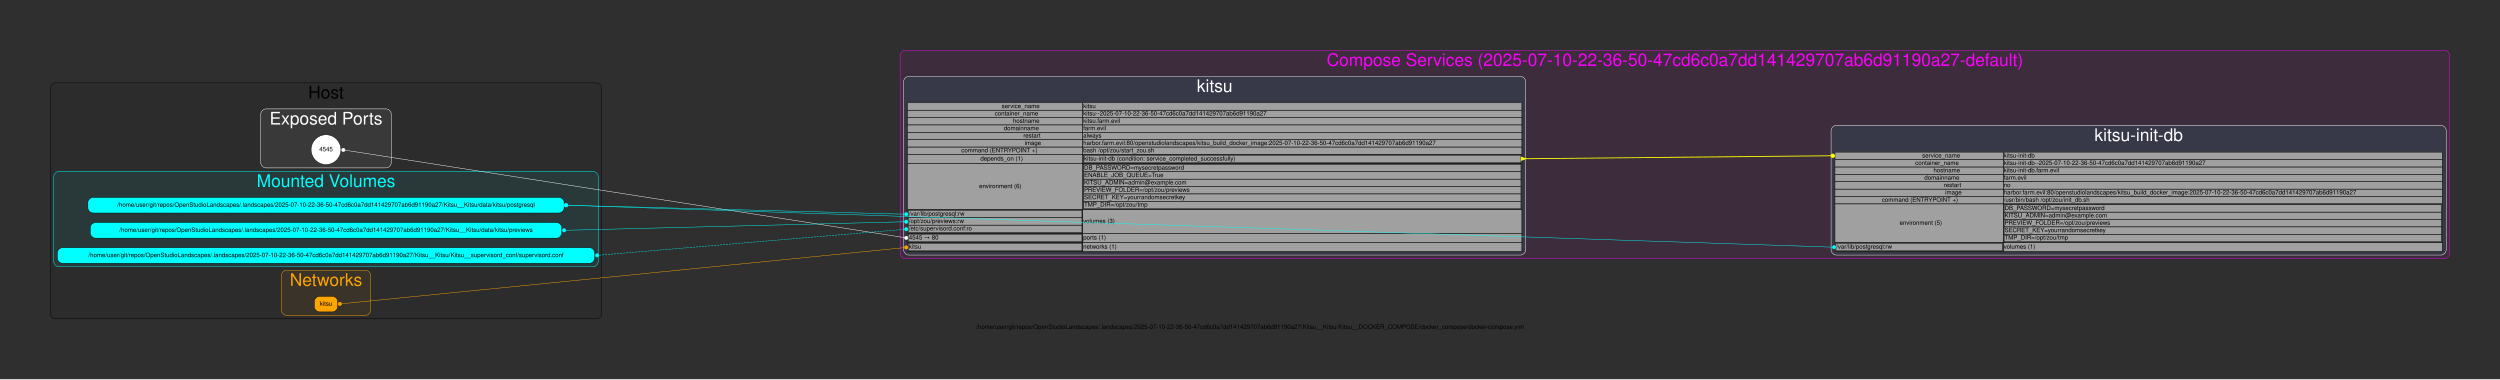
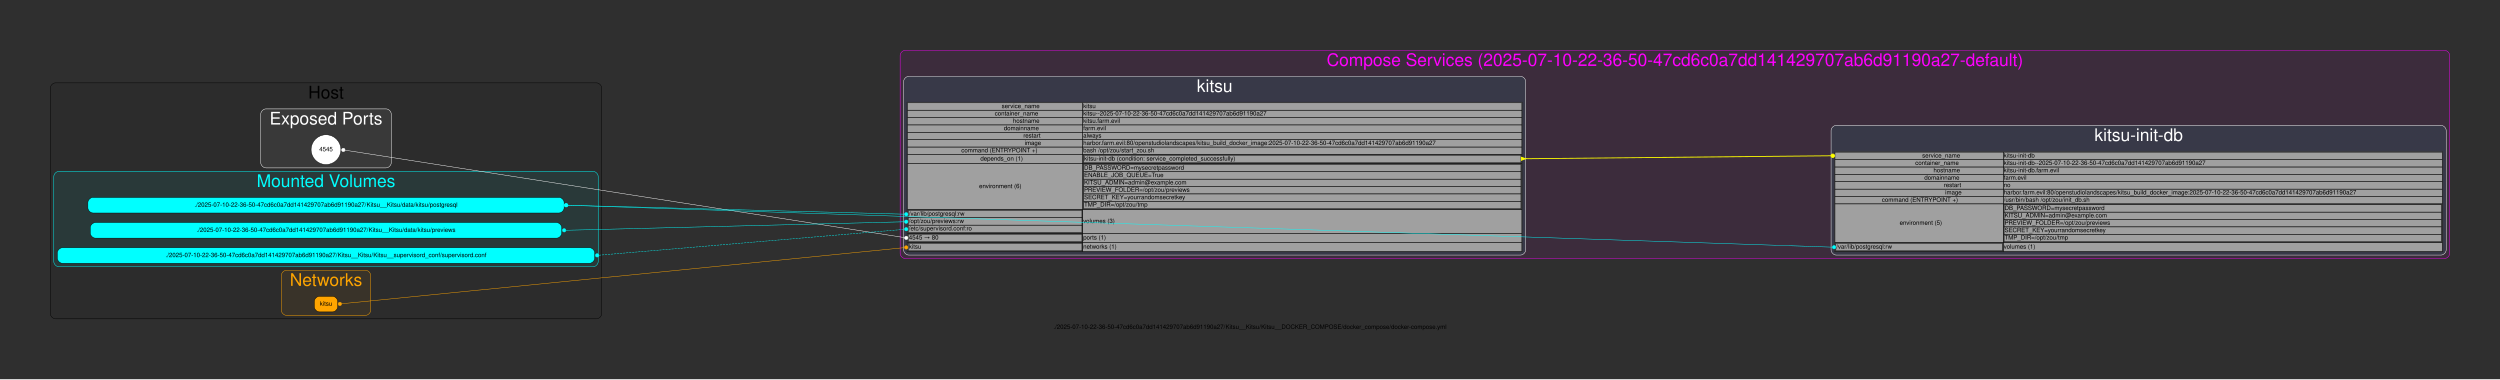
<svg xmlns="http://www.w3.org/2000/svg" width="5763pt" height="874pt" viewBox="0.00 0.00 5763.00 874.00">
  <g id="graph0" class="graph" transform="scale(1 1) rotate(0) translate(108 766)">
    <polygon fill="#2f2f2f" stroke="transparent" points="-108,108 -108,-766 5655,-766 5655,108 -108,108" />
-     <text text-anchor="middle" x="2773.5" y="-7.8" font-family="Helvetica,sans-Serif" font-size="14.00">/home/user/git/repos/OpenStudioLandscapes/.landscapes/2025-07-10-22-36-50-47cd6c0a7dd141429707ab6d91190a27/Kitsu__Kitsu/Kitsu__DOCKER_COMPOSE/docker_compose/docker-compose.yml</text>
+     <text text-anchor="middle" x="2773.5" y="-7.8" font-family="Helvetica,sans-Serif" font-size="14.00">./2025-07-10-22-36-50-47cd6c0a7dd141429707ab6d91190a27/Kitsu__Kitsu/Kitsu__DOCKER_COMPOSE/docker_compose/docker-compose.yml</text>
    <g id="clust1" class="cluster">
      <path fill="#ff00ff" fill-opacity="0.063" stroke="#ff00ff" d="M1979,-170C1979,-170 5527,-170 5527,-170 5533,-170 5539,-176 5539,-182 5539,-182 5539,-638 5539,-638 5539,-644 5533,-650 5527,-650 5527,-650 1979,-650 1979,-650 1973,-650 1967,-644 1967,-638 1967,-638 1967,-182 1967,-182 1967,-176 1973,-170 1979,-170" />
      <text text-anchor="middle" x="3753" y="-614" font-family="Helvetica,sans-Serif" font-size="40.00" fill="#ff00ff">Compose Services (2025-07-10-22-36-50-47cd6c0a7dd141429707ab6d91190a27-default)</text>
    </g>
    <g id="clust2" class="cluster">
      <path fill="#00ffff" fill-opacity="0.063" stroke="white" d="M1987,-178C1987,-178 3397,-178 3397,-178 3403,-178 3409,-184 3409,-190 3409,-190 3409,-578 3409,-578 3409,-584 3403,-590 3397,-590 3397,-590 1987,-590 1987,-590 1981,-590 1975,-584 1975,-578 1975,-578 1975,-190 1975,-190 1975,-184 1981,-178 1987,-178" />
      <text text-anchor="middle" x="2692" y="-554" font-family="Helvetica,sans-Serif" font-size="40.00" fill="white">kitsu</text>
    </g>
    <g id="clust3" class="cluster">
      <path fill="#00ffff" fill-opacity="0.063" stroke="white" d="M4125,-178C4125,-178 5519,-178 5519,-178 5525,-178 5531,-184 5531,-190 5531,-190 5531,-465 5531,-465 5531,-471 5525,-477 5519,-477 5519,-477 4125,-477 4125,-477 4119,-477 4113,-471 4113,-465 4113,-465 4113,-190 4113,-190 4113,-184 4119,-178 4125,-178" />
      <text text-anchor="middle" x="4822" y="-441" font-family="Helvetica,sans-Serif" font-size="40.00" fill="white">kitsu-init-db</text>
    </g>
    <g id="clust4" class="cluster">
      <path fill="#000000" fill-opacity="0.063" stroke="#000000" d="M20,-31C20,-31 1267,-31 1267,-31 1273,-31 1279,-37 1279,-43 1279,-43 1279,-563 1279,-563 1279,-569 1273,-575 1267,-575 1267,-575 20,-575 20,-575 14,-575 8,-569 8,-563 8,-563 8,-43 8,-43 8,-37 14,-31 20,-31" />
      <text text-anchor="middle" x="643.5" y="-539" font-family="Helvetica,sans-Serif" font-size="40.00" fill="#000000">Host</text>
    </g>
    <g id="clust5" class="cluster">
      <path fill="#ffffff" fill-opacity="0.063" stroke="#ffffff" d="M505.05,-379C505.05,-379 781.95,-379 781.95,-379 787.95,-379 793.95,-385 793.95,-391 793.95,-391 793.95,-503 793.95,-503 793.95,-509 787.95,-515 781.95,-515 781.95,-515 505.05,-515 505.05,-515 499.05,-515 493.05,-509 493.05,-503 493.05,-503 493.05,-391 493.05,-391 493.05,-385 499.05,-379 505.05,-379" />
      <text text-anchor="middle" x="643.5" y="-479" font-family="Helvetica,sans-Serif" font-size="40.00" fill="#ffffff">Exposed Ports</text>
    </g>
    <g id="clust6" class="cluster">
      <path fill="#00ffff" fill-opacity="0.063" stroke="#00ffff" d="M28,-151C28,-151 1259,-151 1259,-151 1265,-151 1271,-157 1271,-163 1271,-163 1271,-359 1271,-359 1271,-365 1265,-371 1259,-371 1259,-371 28,-371 28,-371 22,-371 16,-365 16,-359 16,-359 16,-163 16,-163 16,-157 22,-151 28,-151" />
      <text text-anchor="middle" x="643.5" y="-335" font-family="Helvetica,sans-Serif" font-size="40.00" fill="#00ffff">Mounted Volumes</text>
    </g>
    <g id="clust7" class="cluster">
      <path fill="#ffa500" fill-opacity="0.063" stroke="#ffa500" d="M552.5,-39C552.5,-39 734.5,-39 734.5,-39 740.5,-39 746.5,-45 746.5,-51 746.5,-51 746.5,-131 746.5,-131 746.5,-137 740.5,-143 734.5,-143 734.5,-143 552.5,-143 552.5,-143 546.5,-143 540.5,-137 540.5,-131 540.5,-131 540.5,-51 540.5,-51 540.5,-45 546.5,-39 552.5,-39" />
      <text text-anchor="middle" x="643.5" y="-107" font-family="Helvetica,sans-Serif" font-size="40.00" fill="#ffa500">Networks</text>
    </g>
    <g id="node1" class="node">
      <polygon fill="#a0a0a0" stroke="transparent" points="3401,-530.5 1983,-530.5 1983,-185.5 3401,-185.5 3401,-530.5" />
      <polygon fill="none" stroke="#0a0a0a" points="1984,-512 1984,-529 2388,-529 2388,-512 1984,-512" />
      <text text-anchor="start" x="2201" y="-516.8" font-family="Helvetica,sans-Serif" font-size="14.00">            service_name        </text>
      <polygon fill="none" stroke="#0a0a0a" points="2388,-512 2388,-529 3400,-529 3400,-512 2388,-512" />
      <text text-anchor="start" x="2389" y="-516.8" font-family="Helvetica,sans-Serif" font-size="14.00">            kitsu        </text>
      <polygon fill="none" stroke="#0a0a0a" points="1984,-495 1984,-512 2388,-512 2388,-495 1984,-495" />
      <text text-anchor="start" x="2185" y="-499.8" font-family="Helvetica,sans-Serif" font-size="14.00">            container_name        </text>
      <polygon fill="none" stroke="#0a0a0a" points="2388,-495 2388,-512 3400,-512 3400,-495 2388,-495" />
      <text text-anchor="start" x="2389" y="-499.8" font-family="Helvetica,sans-Serif" font-size="14.00">            kitsu--2025-07-10-22-36-50-47cd6c0a7dd141429707ab6d91190a27        </text>
      <polygon fill="none" stroke="#0a0a0a" points="1984,-478 1984,-495 2388,-495 2388,-478 1984,-478" />
      <text text-anchor="start" x="2227" y="-482.8" font-family="Helvetica,sans-Serif" font-size="14.00">            hostname        </text>
      <polygon fill="none" stroke="#0a0a0a" points="2388,-478 2388,-495 3400,-495 3400,-478 2388,-478" />
      <text text-anchor="start" x="2389" y="-482.8" font-family="Helvetica,sans-Serif" font-size="14.00">            kitsu.farm.evil        </text>
      <polygon fill="none" stroke="#0a0a0a" points="1984,-461 1984,-478 2388,-478 2388,-461 1984,-461" />
      <text text-anchor="start" x="2206" y="-465.8" font-family="Helvetica,sans-Serif" font-size="14.00">            domainname        </text>
      <polygon fill="none" stroke="#0a0a0a" points="2388,-461 2388,-478 3400,-478 3400,-461 2388,-461" />
      <text text-anchor="start" x="2389" y="-465.8" font-family="Helvetica,sans-Serif" font-size="14.00">            farm.evil        </text>
      <polygon fill="none" stroke="#0a0a0a" points="1984,-444 1984,-461 2388,-461 2388,-444 1984,-444" />
      <text text-anchor="start" x="2251" y="-448.8" font-family="Helvetica,sans-Serif" font-size="14.00">            restart        </text>
      <polygon fill="none" stroke="#0a0a0a" points="2388,-444 2388,-461 3400,-461 3400,-444 2388,-444" />
      <text text-anchor="start" x="2389" y="-448.8" font-family="Helvetica,sans-Serif" font-size="14.00">            always        </text>
      <polygon fill="none" stroke="#0a0a0a" points="1984,-427 1984,-444 2388,-444 2388,-427 1984,-427" />
      <text text-anchor="start" x="2254" y="-431.8" font-family="Helvetica,sans-Serif" font-size="14.00">            image        </text>
      <polygon fill="none" stroke="#0a0a0a" points="2388,-427 2388,-444 3400,-444 3400,-427 2388,-427" />
      <text text-anchor="start" x="2389" y="-431.8" font-family="Helvetica,sans-Serif" font-size="14.00">            harbor.farm.evil:80/openstudiolandscapes/kitsu_build_docker_image:2025-07-10-22-36-50-47cd6c0a7dd141429707ab6d91190a27        </text>
      <polygon fill="none" stroke="#0a0a0a" points="1984,-410 1984,-427 2388,-427 2388,-410 1984,-410" />
      <text text-anchor="start" x="2108" y="-414.8" font-family="Helvetica,sans-Serif" font-size="14.00">            command (ENTRYPOINT +)        </text>
      <polygon fill="none" stroke="#0a0a0a" points="2388,-410 2388,-427 3400,-427 3400,-410 2388,-410" />
      <text text-anchor="start" x="2389" y="-414.8" font-family="Helvetica,sans-Serif" font-size="14.00">            bash /opt/zou/start_zou.sh        </text>
      <polygon fill="none" stroke="#0a0a0a" points="1984,-389 1984,-410 2388,-410 2388,-389 1984,-389" />
      <text text-anchor="start" x="2152" y="-395.8" font-family="Helvetica,sans-Serif" font-size="14.00">                depends_on (1)            </text>
      <polygon fill="none" stroke="#0a0a0a" points="2388,-389 2388,-410 3400,-410 3400,-389 2388,-389" />
      <polygon fill="none" stroke="#0a0a0a" points="2390,-391 2390,-408 3398,-408 3398,-391 2390,-391" />
      <text text-anchor="start" x="2391" y="-395.8" font-family="Helvetica,sans-Serif" font-size="14.00">                            kitsu-init-db (condition: service_completed_successfully)                        </text>
      <polygon fill="none" stroke="#0a0a0a" points="2389,-390 2389,-409 3399,-409 3399,-390 2389,-390" />
      <polygon fill="none" stroke="#0a0a0a" points="1984,-283 1984,-389 2388,-389 2388,-283 1984,-283" />
      <text text-anchor="start" x="2149" y="-332.3" font-family="Helvetica,sans-Serif" font-size="14.00">                environment (6)            </text>
      <polygon fill="none" stroke="#0a0a0a" points="2388,-283 2388,-389 3400,-389 3400,-283 2388,-283" />
      <polygon fill="none" stroke="#0a0a0a" points="2390,-370 2390,-387 3398,-387 3398,-370 2390,-370" />
      <text text-anchor="start" x="2391" y="-374.8" font-family="Helvetica,sans-Serif" font-size="14.00">                            DB_PASSWORD=mysecretpassword                        </text>
      <polygon fill="none" stroke="#0a0a0a" points="2390,-353 2390,-370 3398,-370 3398,-353 2390,-353" />
      <text text-anchor="start" x="2391" y="-357.8" font-family="Helvetica,sans-Serif" font-size="14.00">                            ENABLE_JOB_QUEUE=True                        </text>
      <polygon fill="none" stroke="#0a0a0a" points="2390,-336 2390,-353 3398,-353 3398,-336 2390,-336" />
      <text text-anchor="start" x="2391" y="-340.8" font-family="Helvetica,sans-Serif" font-size="14.00">                            KITSU_ADMIN=admin@example.com                        </text>
      <polygon fill="none" stroke="#0a0a0a" points="2390,-319 2390,-336 3398,-336 3398,-319 2390,-319" />
      <text text-anchor="start" x="2391" y="-323.8" font-family="Helvetica,sans-Serif" font-size="14.00">                            PREVIEW_FOLDER=/opt/zou/previews                        </text>
      <polygon fill="none" stroke="#0a0a0a" points="2390,-302 2390,-319 3398,-319 3398,-302 2390,-302" />
      <text text-anchor="start" x="2391" y="-306.8" font-family="Helvetica,sans-Serif" font-size="14.00">                            SECRET_KEY=yourrandomsecretkey                        </text>
      <polygon fill="none" stroke="#0a0a0a" points="2390,-285 2390,-302 3398,-302 3398,-285 2390,-285" />
      <text text-anchor="start" x="2391" y="-289.8" font-family="Helvetica,sans-Serif" font-size="14.00">                            TMP_DIR=/opt/zou/tmp                        </text>
      <polygon fill="none" stroke="#0a0a0a" points="2389,-284 2389,-388 3399,-388 3399,-284 2389,-284" />
      <polygon fill="none" stroke="#0a0a0a" points="1984,-228 1984,-283 2388,-283 2388,-228 1984,-228" />
      <polygon fill="none" stroke="#0a0a0a" points="1986,-264 1986,-281 2386,-281 2386,-264 1986,-264" />
      <text text-anchor="start" x="1987" y="-268.8" font-family="Helvetica,sans-Serif" font-size="14.00">                            /var/lib/postgresql:rw                        </text>
      <polygon fill="none" stroke="#0a0a0a" points="1986,-247 1986,-264 2386,-264 2386,-247 1986,-247" />
      <text text-anchor="start" x="1987" y="-251.8" font-family="Helvetica,sans-Serif" font-size="14.00">                            /opt/zou/previews:rw                        </text>
      <polygon fill="none" stroke="#0a0a0a" points="1986,-230 1986,-247 2386,-247 2386,-230 1986,-230" />
      <text text-anchor="start" x="1987" y="-234.8" font-family="Helvetica,sans-Serif" font-size="14.00">                            /etc/supervisord.conf:ro                        </text>
      <polygon fill="none" stroke="#0a0a0a" points="1985,-229 1985,-282 2387,-282 2387,-229 1985,-229" />
      <polygon fill="none" stroke="#0a0a0a" points="2388,-228 2388,-283 3400,-283 3400,-228 2388,-228" />
      <text text-anchor="start" x="2389" y="-251.8" font-family="Helvetica,sans-Serif" font-size="14.00">                volumes (3)            </text>
      <polygon fill="none" stroke="#0a0a0a" points="1984,-207 1984,-228 2388,-228 2388,-207 1984,-207" />
      <polygon fill="none" stroke="#0a0a0a" points="1986,-209 1986,-226 2386,-226 2386,-209 1986,-209" />
      <text text-anchor="start" x="1987" y="-213.8" font-family="Helvetica,sans-Serif" font-size="14.00">                            4545 → 80                        </text>
      <polygon fill="none" stroke="#0a0a0a" points="1985,-208 1985,-227 2387,-227 2387,-208 1985,-208" />
      <polygon fill="none" stroke="#0a0a0a" points="2388,-207 2388,-228 3400,-228 3400,-207 2388,-207" />
      <text text-anchor="start" x="2389" y="-213.8" font-family="Helvetica,sans-Serif" font-size="14.00">                ports (1)            </text>
      <polygon fill="none" stroke="#0a0a0a" points="1984,-186 1984,-207 2388,-207 2388,-186 1984,-186" />
      <polygon fill="none" stroke="#0a0a0a" points="1986,-188 1986,-205 2386,-205 2386,-188 1986,-188" />
      <text text-anchor="start" x="1987" y="-192.8" font-family="Helvetica,sans-Serif" font-size="14.00">                            kitsu                        </text>
      <polygon fill="none" stroke="#0a0a0a" points="1985,-187 1985,-206 2387,-206 2387,-187 1985,-187" />
      <polygon fill="none" stroke="#0a0a0a" points="2388,-186 2388,-207 3400,-207 3400,-186 2388,-186" />
      <text text-anchor="start" x="2389" y="-192.8" font-family="Helvetica,sans-Serif" font-size="14.00">                networks (1)            </text>
      <polygon fill="none" stroke="#0a0a0a" points="1983,-185.5 1983,-530.5 3401,-530.5 3401,-185.5 1983,-185.5" />
    </g>
    <g id="node2" class="node">
      <polygon fill="#a0a0a0" stroke="transparent" points="5523,-416.5 4121,-416.5 4121,-185.5 5523,-185.5 5523,-416.5" />
      <polygon fill="none" stroke="#0a0a0a" points="4122,-398 4122,-415 4510,-415 4510,-398 4122,-398" />
      <text text-anchor="start" x="4323" y="-402.8" font-family="Helvetica,sans-Serif" font-size="14.00">            service_name        </text>
      <polygon fill="none" stroke="#0a0a0a" points="4510,-398 4510,-415 5522,-415 5522,-398 4510,-398" />
      <text text-anchor="start" x="4511" y="-402.8" font-family="Helvetica,sans-Serif" font-size="14.00">            kitsu-init-db        </text>
      <polygon fill="none" stroke="#0a0a0a" points="4122,-381 4122,-398 4510,-398 4510,-381 4122,-381" />
      <text text-anchor="start" x="4307" y="-385.8" font-family="Helvetica,sans-Serif" font-size="14.00">            container_name        </text>
      <polygon fill="none" stroke="#0a0a0a" points="4510,-381 4510,-398 5522,-398 5522,-381 4510,-381" />
      <text text-anchor="start" x="4511" y="-385.8" font-family="Helvetica,sans-Serif" font-size="14.00">            kitsu-init-db--2025-07-10-22-36-50-47cd6c0a7dd141429707ab6d91190a27        </text>
      <polygon fill="none" stroke="#0a0a0a" points="4122,-364 4122,-381 4510,-381 4510,-364 4122,-364" />
      <text text-anchor="start" x="4349" y="-368.8" font-family="Helvetica,sans-Serif" font-size="14.00">            hostname        </text>
      <polygon fill="none" stroke="#0a0a0a" points="4510,-364 4510,-381 5522,-381 5522,-364 4510,-364" />
      <text text-anchor="start" x="4511" y="-368.8" font-family="Helvetica,sans-Serif" font-size="14.00">            kitsu-init-db.farm.evil        </text>
      <polygon fill="none" stroke="#0a0a0a" points="4122,-347 4122,-364 4510,-364 4510,-347 4122,-347" />
      <text text-anchor="start" x="4328" y="-351.8" font-family="Helvetica,sans-Serif" font-size="14.00">            domainname        </text>
      <polygon fill="none" stroke="#0a0a0a" points="4510,-347 4510,-364 5522,-364 5522,-347 4510,-347" />
      <text text-anchor="start" x="4511" y="-351.8" font-family="Helvetica,sans-Serif" font-size="14.00">            farm.evil        </text>
      <polygon fill="none" stroke="#0a0a0a" points="4122,-330 4122,-347 4510,-347 4510,-330 4122,-330" />
      <text text-anchor="start" x="4373" y="-334.8" font-family="Helvetica,sans-Serif" font-size="14.00">            restart        </text>
      <polygon fill="none" stroke="#0a0a0a" points="4510,-330 4510,-347 5522,-347 5522,-330 4510,-330" />
      <text text-anchor="start" x="4511" y="-334.8" font-family="Helvetica,sans-Serif" font-size="14.00">            no        </text>
      <polygon fill="none" stroke="#0a0a0a" points="4122,-313 4122,-330 4510,-330 4510,-313 4122,-313" />
      <text text-anchor="start" x="4376" y="-317.8" font-family="Helvetica,sans-Serif" font-size="14.00">            image        </text>
      <polygon fill="none" stroke="#0a0a0a" points="4510,-313 4510,-330 5522,-330 5522,-313 4510,-313" />
      <text text-anchor="start" x="4511" y="-317.8" font-family="Helvetica,sans-Serif" font-size="14.00">            harbor.farm.evil:80/openstudiolandscapes/kitsu_build_docker_image:2025-07-10-22-36-50-47cd6c0a7dd141429707ab6d91190a27        </text>
      <polygon fill="none" stroke="#0a0a0a" points="4122,-296 4122,-313 4510,-313 4510,-296 4122,-296" />
      <text text-anchor="start" x="4230" y="-300.8" font-family="Helvetica,sans-Serif" font-size="14.00">            command (ENTRYPOINT +)        </text>
      <polygon fill="none" stroke="#0a0a0a" points="4510,-296 4510,-313 5522,-313 5522,-296 4510,-296" />
      <text text-anchor="start" x="4511" y="-300.8" font-family="Helvetica,sans-Serif" font-size="14.00">            /usr/bin/bash /opt/zou/init_db.sh        </text>
      <polygon fill="none" stroke="#0a0a0a" points="4122,-207 4122,-296 4510,-296 4510,-207 4122,-207" />
      <text text-anchor="start" x="4271" y="-247.8" font-family="Helvetica,sans-Serif" font-size="14.00">                environment (5)            </text>
      <polygon fill="none" stroke="#0a0a0a" points="4510,-207 4510,-296 5522,-296 5522,-207 4510,-207" />
      <polygon fill="none" stroke="#0a0a0a" points="4512,-277 4512,-294 5520,-294 5520,-277 4512,-277" />
      <text text-anchor="start" x="4513" y="-281.8" font-family="Helvetica,sans-Serif" font-size="14.00">                            DB_PASSWORD=mysecretpassword                        </text>
      <polygon fill="none" stroke="#0a0a0a" points="4512,-260 4512,-277 5520,-277 5520,-260 4512,-260" />
      <text text-anchor="start" x="4513" y="-264.8" font-family="Helvetica,sans-Serif" font-size="14.00">                            KITSU_ADMIN=admin@example.com                        </text>
      <polygon fill="none" stroke="#0a0a0a" points="4512,-243 4512,-260 5520,-260 5520,-243 4512,-243" />
      <text text-anchor="start" x="4513" y="-247.8" font-family="Helvetica,sans-Serif" font-size="14.00">                            PREVIEW_FOLDER=/opt/zou/previews                        </text>
      <polygon fill="none" stroke="#0a0a0a" points="4512,-226 4512,-243 5520,-243 5520,-226 4512,-226" />
      <text text-anchor="start" x="4513" y="-230.8" font-family="Helvetica,sans-Serif" font-size="14.00">                            SECRET_KEY=yourrandomsecretkey                        </text>
      <polygon fill="none" stroke="#0a0a0a" points="4512,-209 4512,-226 5520,-226 5520,-209 4512,-209" />
      <text text-anchor="start" x="4513" y="-213.8" font-family="Helvetica,sans-Serif" font-size="14.00">                            TMP_DIR=/opt/zou/tmp                        </text>
      <polygon fill="none" stroke="#0a0a0a" points="4511,-208 4511,-295 5521,-295 5521,-208 4511,-208" />
      <polygon fill="none" stroke="#0a0a0a" points="4122,-186 4122,-207 4510,-207 4510,-186 4122,-186" />
      <polygon fill="none" stroke="#0a0a0a" points="4124,-188 4124,-205 4508,-205 4508,-188 4124,-188" />
      <text text-anchor="start" x="4125" y="-192.8" font-family="Helvetica,sans-Serif" font-size="14.00">                            /var/lib/postgresql:rw                        </text>
      <polygon fill="none" stroke="#0a0a0a" points="4123,-187 4123,-206 4509,-206 4509,-187 4123,-187" />
      <polygon fill="none" stroke="#0a0a0a" points="4510,-186 4510,-207 5522,-207 5522,-186 4510,-186" />
      <text text-anchor="start" x="4511" y="-192.8" font-family="Helvetica,sans-Serif" font-size="14.00">                volumes (1)            </text>
      <polygon fill="none" stroke="#0a0a0a" points="4121,-185.5 4121,-416.5 5523,-416.5 5523,-185.5 4121,-185.5" />
    </g>
    <g id="edge1" class="edge">
      <path fill="none" stroke="yellow" stroke-width="2" d="M3409.21,-400.1C3490.96,-400.89 4038.19,-406.2 4112.62,-406.92" />
      <polygon fill="yellow" stroke="yellow" stroke-width="2" points="3399.03,-396.5 3409,-400.1 3398.97,-403.5 3399.03,-396.5" />
      <ellipse fill="yellow" stroke="yellow" stroke-width="2" cx="4117" cy="-406.96" rx="4" ry="4" />
    </g>
    <g id="node3" class="node">
      <ellipse fill="#ffffff" stroke="black" cx="643.5" cy="-421" rx="34.39" ry="34.39" />
      <text text-anchor="middle" x="643.5" y="-417.3" font-family="Helvetica,sans-Serif" font-size="14.00">4545</text>
    </g>
    <g id="edge2" class="edge">
      <path fill="none" stroke="#ffffff" d="M687.5,-419.75C791.37,-403.52 1873.74,-234.39 1977.08,-218.24" />
      <ellipse fill="#ffffff" stroke="#ffffff" cx="683.45" cy="-420.38" rx="4" ry="4" />
      <ellipse fill="#ffffff" stroke="#ffffff" cx="1981.05" cy="-217.62" rx="4" ry="4" />
    </g>
    <g id="node4" class="node">
      <path fill="#00ffff" stroke="black" d="M1251,-195C1251,-195 36,-195 36,-195 30,-195 24,-189 24,-183 24,-183 24,-171 24,-171 24,-165 30,-159 36,-159 36,-159 1251,-159 1251,-159 1257,-159 1263,-165 1263,-171 1263,-171 1263,-183 1263,-183 1263,-189 1257,-195 1251,-195" />
-       <text text-anchor="middle" x="643.5" y="-173.3" font-family="Helvetica,sans-Serif" font-size="14.00">/home/user/git/repos/OpenStudioLandscapes/.landscapes/2025-07-10-22-36-50-47cd6c0a7dd141429707ab6d91190a27/Kitsu__Kitsu/Kitsu__supervisord_conf/supervisord.conf</text>
+       <text text-anchor="middle" x="643.5" y="-173.3" font-family="Helvetica,sans-Serif" font-size="14.00">./2025-07-10-22-36-50-47cd6c0a7dd141429707ab6d91190a27/Kitsu__Kitsu/Kitsu__supervisord_conf/supervisord.conf</text>
    </g>
    <g id="edge3" class="edge">
      <path fill="none" stroke="#00ffff" stroke-dasharray="5,2" d="M1272.59,-177.69C1346.49,-183.94 1903.34,-231.09 1976.97,-237.32" />
      <ellipse fill="#00ffff" stroke="#00ffff" cx="1268.49" cy="-177.34" rx="4" ry="4" />
      <ellipse fill="#00ffff" stroke="#00ffff" cx="1981.01" cy="-237.66" rx="4" ry="4" />
    </g>
    <g id="node5" class="node">
      <path fill="#00ffff" stroke="black" d="M1180.5,-311C1180.5,-311 106.5,-311 106.5,-311 100.5,-311 94.5,-305 94.5,-299 94.5,-299 94.5,-287 94.5,-287 94.5,-281 100.5,-275 106.5,-275 106.5,-275 1180.5,-275 1180.5,-275 1186.5,-275 1192.5,-281 1192.5,-287 1192.5,-287 1192.5,-299 1192.5,-299 1192.5,-305 1186.5,-311 1180.5,-311" />
-       <text text-anchor="middle" x="643.5" y="-289.3" font-family="Helvetica,sans-Serif" font-size="14.00">/home/user/git/repos/OpenStudioLandscapes/.landscapes/2025-07-10-22-36-50-47cd6c0a7dd141429707ab6d91190a27/Kitsu__Kitsu/data/kitsu/postgresql</text>
+       <text text-anchor="middle" x="643.5" y="-289.3" font-family="Helvetica,sans-Serif" font-size="14.00">./2025-07-10-22-36-50-47cd6c0a7dd141429707ab6d91190a27/Kitsu__Kitsu/data/kitsu/postgresql</text>
    </g>
    <g id="edge4" class="edge">
      <path fill="none" stroke="#00ffff" d="M1201.59,-292.79C1279.7,-290.71 1898.62,-274.29 1976.88,-272.22" />
      <ellipse fill="#00ffff" stroke="#00ffff" cx="1197.5" cy="-292.89" rx="4" ry="4" />
      <ellipse fill="#00ffff" stroke="#00ffff" cx="1981" cy="-272.11" rx="4" ry="4" />
    </g>
    <g id="edge6" class="edge">
      <path fill="none" stroke="#00ffff" d="M1200.91,-292.72C1367.4,-287.21 3951.96,-201.69 4115.86,-196.27" />
      <ellipse fill="#00ffff" stroke="#00ffff" cx="1196.5" cy="-292.87" rx="4" ry="4" />
      <ellipse fill="#00ffff" stroke="#00ffff" cx="4120" cy="-196.13" rx="4" ry="4" />
    </g>
    <g id="node6" class="node">
      <path fill="#00ffff" stroke="black" d="M1175,-253C1175,-253 112,-253 112,-253 106,-253 100,-247 100,-241 100,-241 100,-229 100,-229 100,-223 106,-217 112,-217 112,-217 1175,-217 1175,-217 1181,-217 1187,-223 1187,-229 1187,-229 1187,-241 1187,-241 1187,-247 1181,-253 1175,-253" />
-       <text text-anchor="middle" x="643.5" y="-231.3" font-family="Helvetica,sans-Serif" font-size="14.00">/home/user/git/repos/OpenStudioLandscapes/.landscapes/2025-07-10-22-36-50-47cd6c0a7dd141429707ab6d91190a27/Kitsu__Kitsu/data/kitsu/previews</text>
+       <text text-anchor="middle" x="643.5" y="-231.3" font-family="Helvetica,sans-Serif" font-size="14.00">./2025-07-10-22-36-50-47cd6c0a7dd141429707ab6d91190a27/Kitsu__Kitsu/data/kitsu/previews</text>
    </g>
    <g id="edge5" class="edge">
      <path fill="none" stroke="#00ffff" d="M1196.64,-235.2C1275.24,-237.18 1898.07,-252.82 1976.82,-254.79" />
      <ellipse fill="#00ffff" stroke="#00ffff" cx="1192.5" cy="-235.1" rx="4" ry="4" />
      <ellipse fill="#00ffff" stroke="#00ffff" cx="1981" cy="-254.9" rx="4" ry="4" />
    </g>
    <g id="node7" class="node">
      <path fill="#ffa500" stroke="black" d="M658.5,-83C658.5,-83 628.5,-83 628.5,-83 622.5,-83 616.5,-77 616.5,-71 616.5,-71 616.5,-59 616.5,-59 616.5,-53 622.5,-47 628.5,-47 628.5,-47 658.5,-47 658.5,-47 664.5,-47 670.5,-53 670.5,-59 670.5,-59 670.5,-71 670.5,-71 670.5,-77 664.5,-83 658.5,-83" />
      <text text-anchor="middle" x="643.5" y="-61.3" font-family="Helvetica,sans-Serif" font-size="14.00">kitsu</text>
    </g>
    <g id="edge7" class="edge">
      <path fill="none" stroke="#ffa500" d="M679.55,-65.8C784.06,-76.23 1873.06,-184.84 1977.04,-195.21" />
      <ellipse fill="#ffa500" stroke="#ffa500" cx="675.48" cy="-65.4" rx="4" ry="4" />
      <ellipse fill="#ffa500" stroke="#ffa500" cx="1981.02" cy="-195.6" rx="4" ry="4" />
    </g>
  </g>
</svg>
